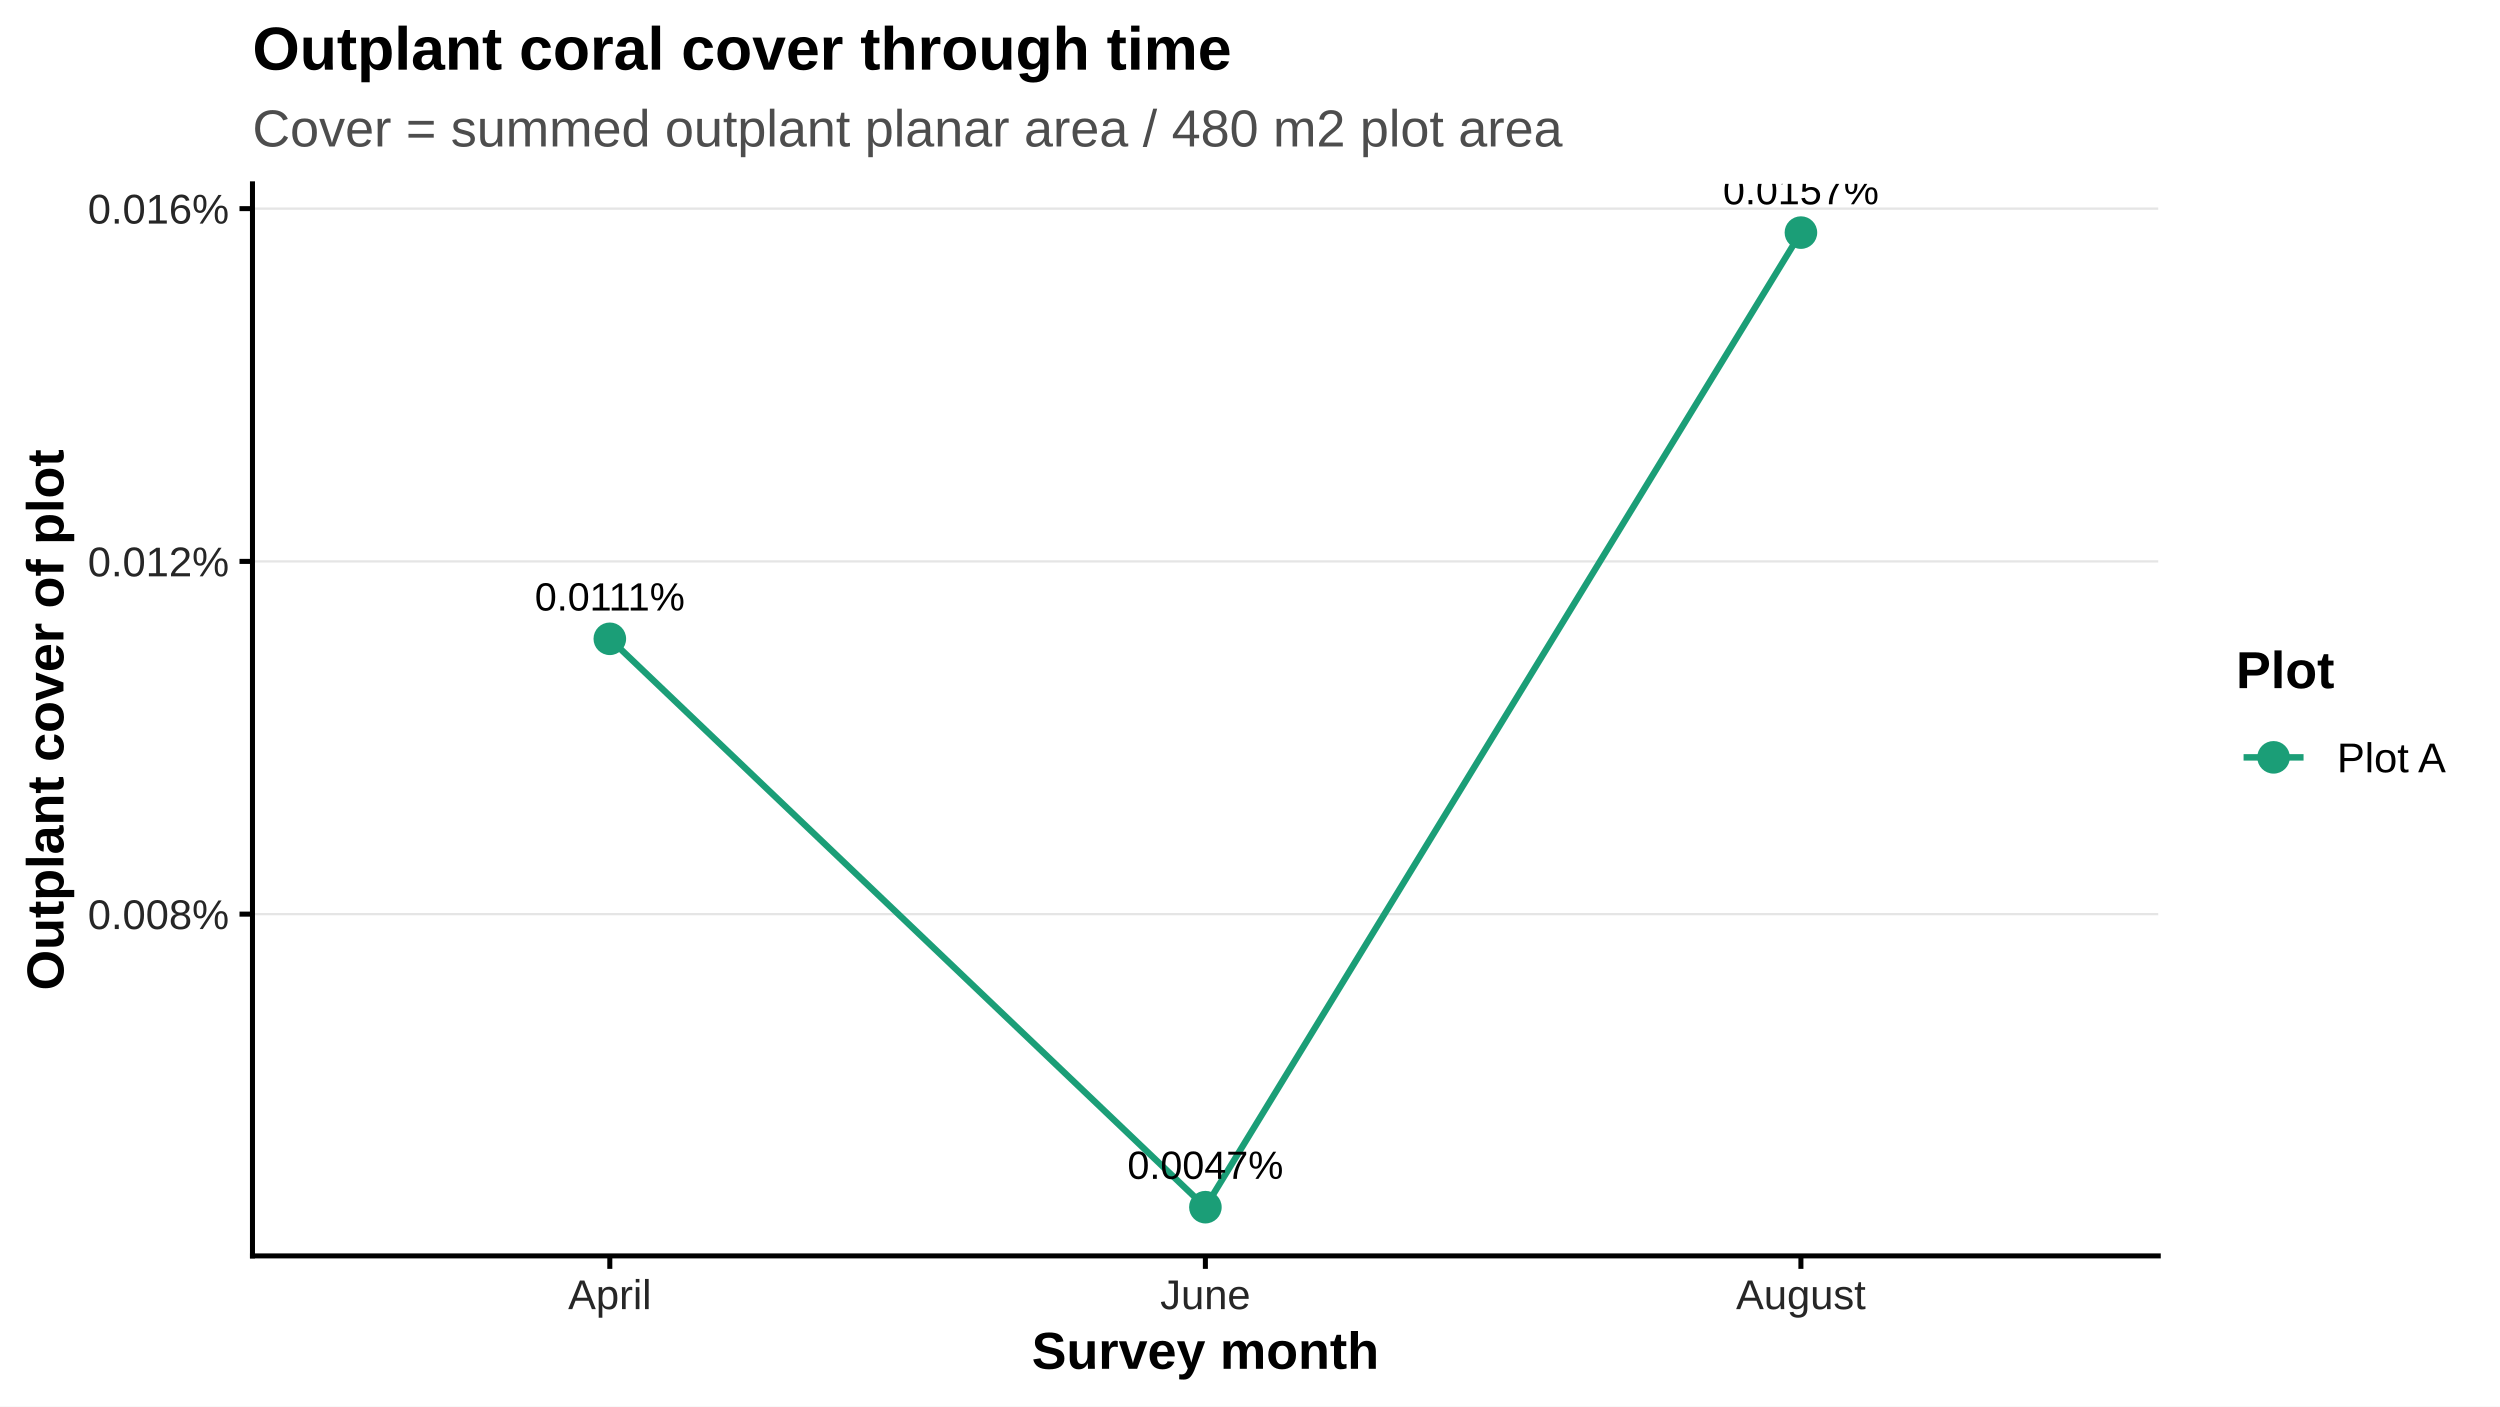
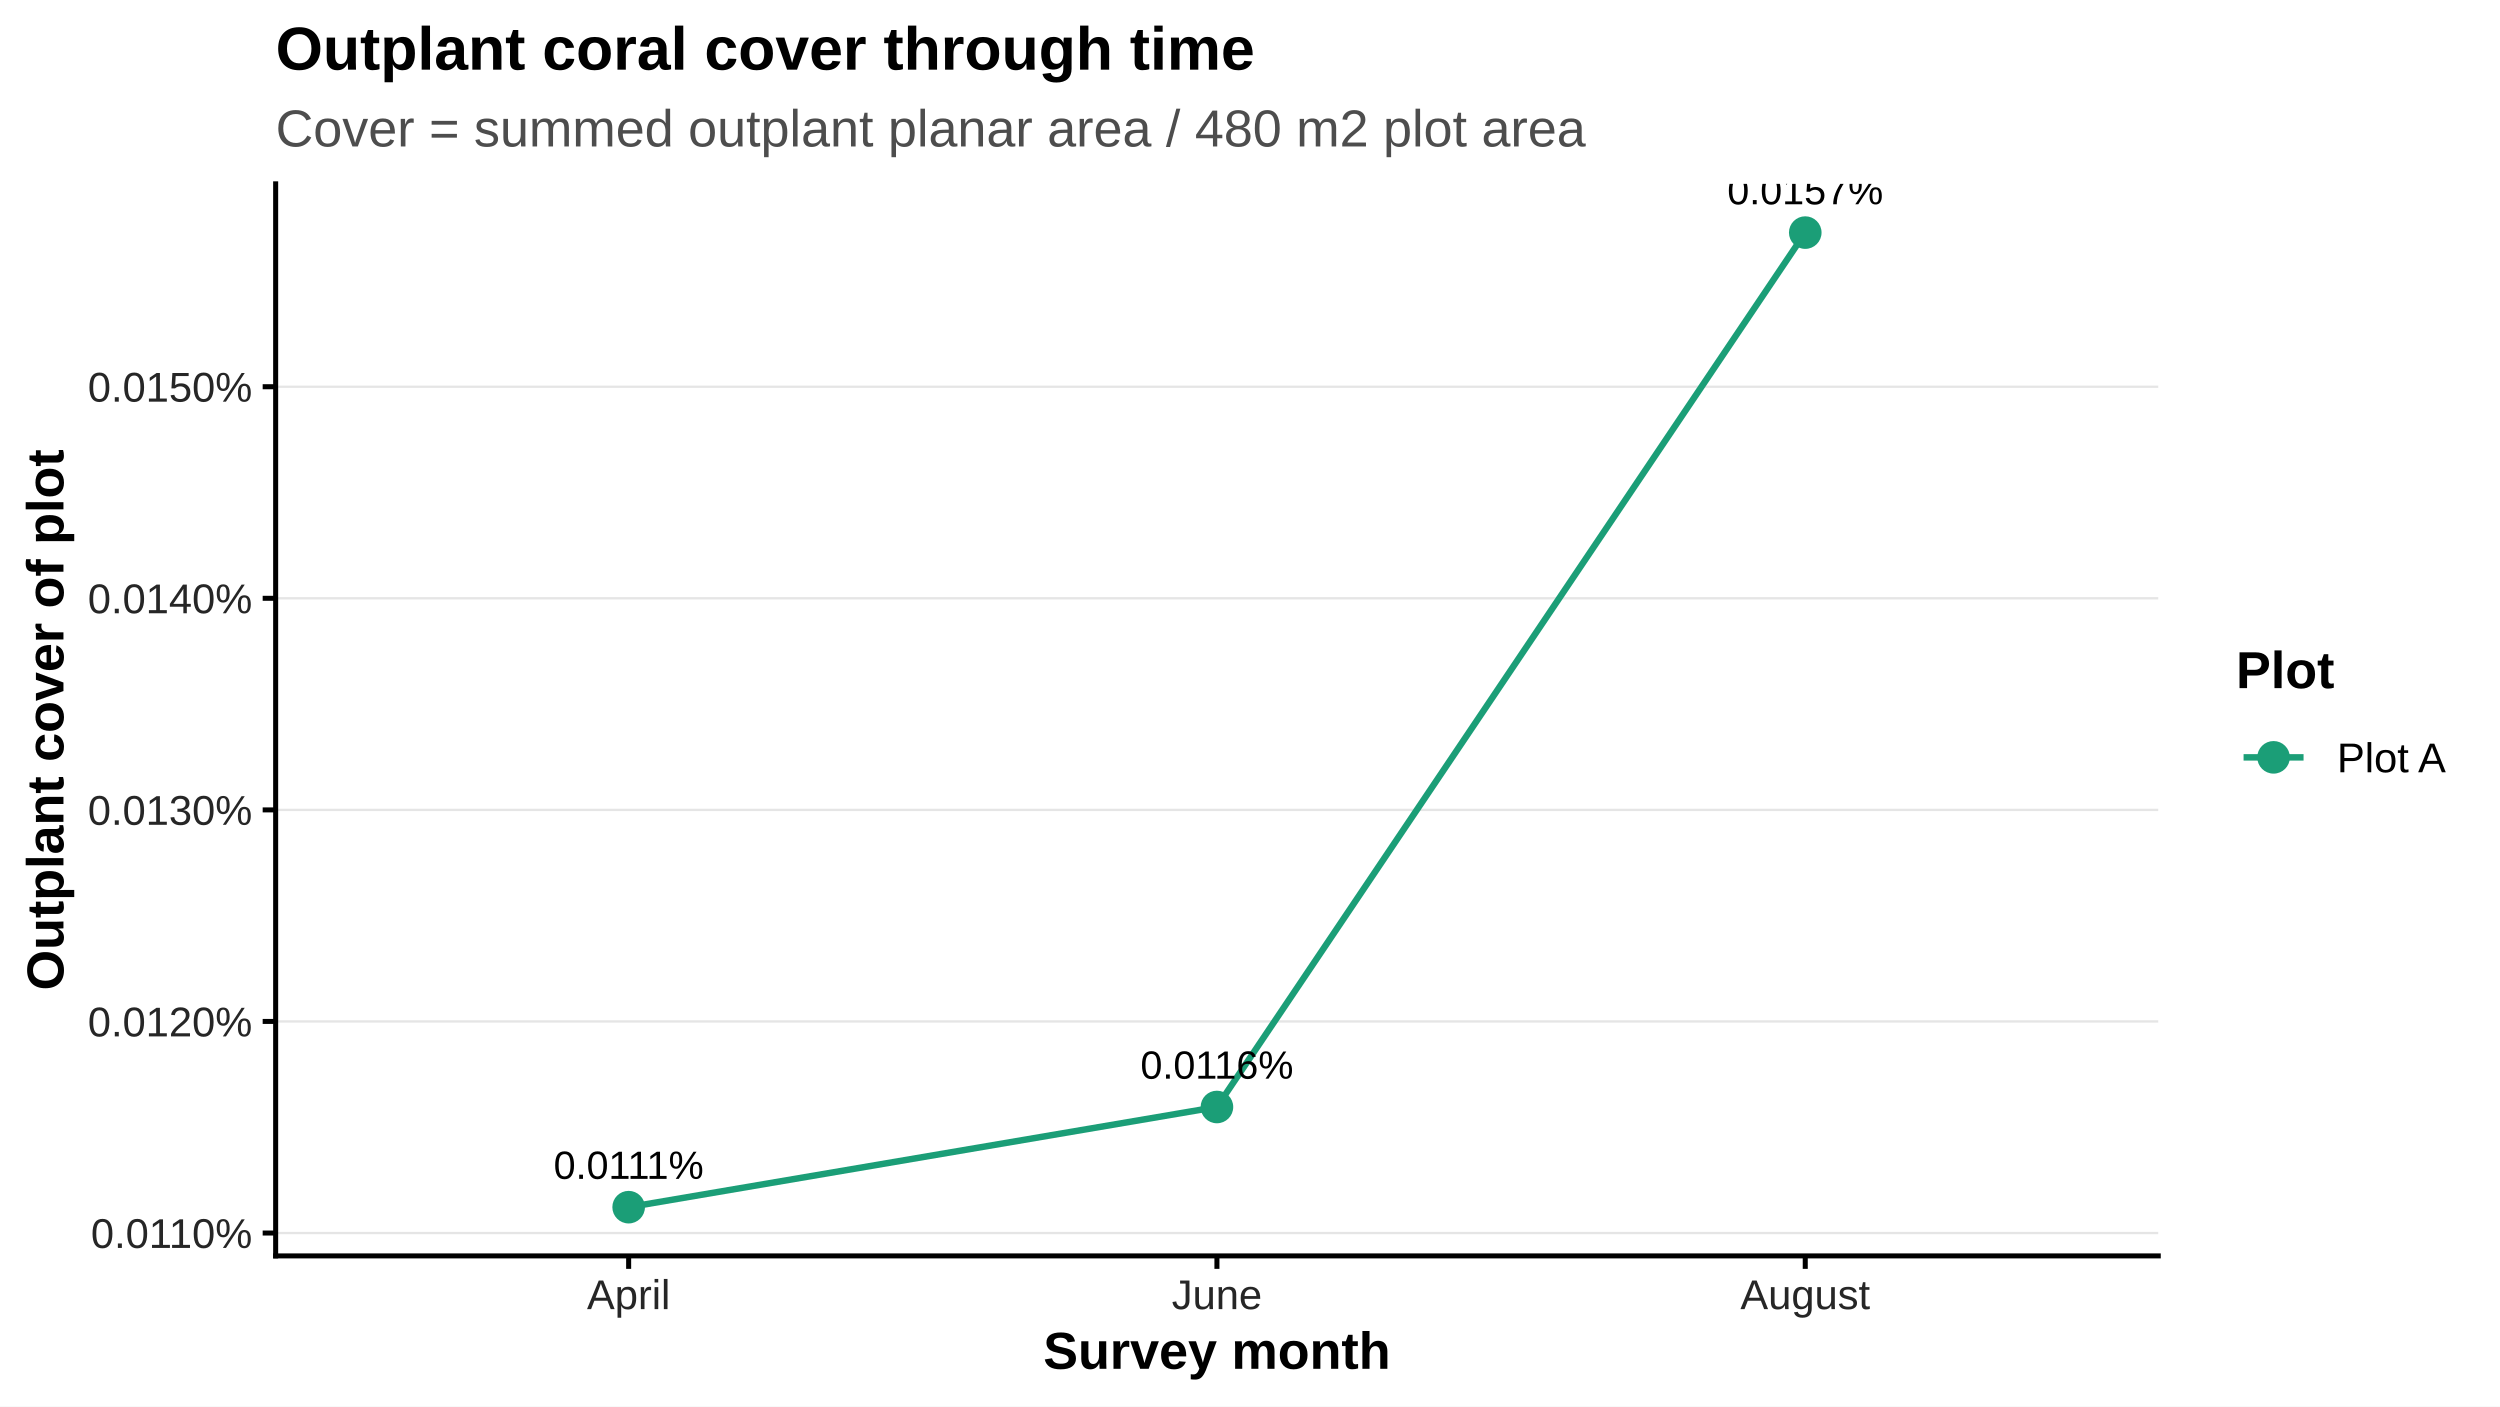
<svg xmlns="http://www.w3.org/2000/svg" class="svglite" width="576.00pt" height="324.00pt" viewBox="0 0 576.00 324.00">
  <defs>
    <style type="text/css">
    .svglite line, .svglite polyline, .svglite polygon, .svglite path, .svglite rect, .svglite circle {
      fill: none;
      stroke: #000000;
      stroke-linecap: round;
      stroke-linejoin: round;
      stroke-miterlimit: 10.00;
    }
    .svglite text {
      white-space: pre;
    }
  </style>
  </defs>
  <rect width="100%" height="100%" style="stroke: none; fill: #FFFFFF;" />
  <defs>
    <clipPath id="cpMC4wMHw1NzYuMDB8MC4wMHwzMjQuMDA=">
      <rect x="0.00" y="0.00" width="576.00" height="324.00" />
    </clipPath>
  </defs>
  <g clip-path="url(#cpMC4wMHw1NzYuMDB8MC4wMHwzMjQuMDA=)">
-     <rect x="-0" y="0.00" width="576.00" height="324.00" style="stroke-width: 1.16; stroke: #FFFFFF; fill: #FFFFFF;" />
+     <rect x="0.00" y="0.00" width="576.00" height="324.00" style="stroke-width: 1.16; stroke: #FFFFFF; fill: #FFFFFF;" />
  </g>
  <defs>
-     <clipPath id="cpNTguMTd8NDk3LjI2fDQyLjM2fDI4OS4zNg==">
-       <rect x="58.17" y="42.36" width="439.09" height="246.99" />
+     <clipPath id="cpNjMuNTF8NDk3LjI2fDQyLjM2fDI4OS4zNg==">
+       <rect x="63.51" y="42.36" width="433.75" height="246.99" />
    </clipPath>
  </defs>
-   <g clip-path="url(#cpNTguMTd8NDk3LjI2fDQyLjM2fDI4OS4zNg==)">
-     <rect x="58.17" y="42.36" width="439.09" height="246.99" style="stroke-width: 1.16; stroke: none; fill: #FFFFFF;" />
-     <polyline points="58.17,210.62 497.26,210.62 " style="stroke-width: 0.53; stroke: #E5E5E5; stroke-linecap: butt;" />
-     <polyline points="58.17,129.35 497.26,129.35 " style="stroke-width: 0.53; stroke: #E5E5E5; stroke-linecap: butt;" />
-     <polyline points="58.17,48.07 497.26,48.07 " style="stroke-width: 0.53; stroke: #E5E5E5; stroke-linecap: butt;" />
-     <polyline points="140.50,147.18 277.72,278.13 414.93,53.59 " style="stroke-width: 1.49; stroke: #1B9E77; stroke-linecap: butt;" />
-     <circle cx="140.50" cy="147.18" r="3.37" style="stroke-width: 0.77; stroke: #1B9E77; fill: #1B9E77;" />
-     <circle cx="277.72" cy="278.13" r="3.37" style="stroke-width: 0.77; stroke: #1B9E77; fill: #1B9E77;" />
-     <circle cx="414.93" cy="53.59" r="3.37" style="stroke-width: 0.77; stroke: #1B9E77; fill: #1B9E77;" />
-     <text x="140.50" y="140.66" text-anchor="middle" style="font-size: 9.10px; font-family: &quot;Arial&quot;;" textLength="35.88px" lengthAdjust="spacingAndGlyphs">0.0111%</text>
-     <text x="277.72" y="271.61" text-anchor="middle" style="font-size: 9.10px; font-family: &quot;Arial&quot;;" textLength="35.88px" lengthAdjust="spacingAndGlyphs">0.0047%</text>
-     <text x="414.93" y="47.07" text-anchor="middle" style="font-size: 9.10px; font-family: &quot;Arial&quot;;" textLength="35.88px" lengthAdjust="spacingAndGlyphs">0.0157%</text>
+   <g clip-path="url(#cpNjMuNTF8NDk3LjI2fDQyLjM2fDI4OS4zNg==)">
+     <rect x="63.51" y="42.36" width="433.75" height="246.99" style="stroke-width: 1.16; stroke: none; fill: #FFFFFF;" />
+     <polyline points="63.51,284.09 497.26,284.09 " style="stroke-width: 0.53; stroke: #E5E5E5; stroke-linecap: butt;" />
+     <polyline points="63.51,235.34 497.26,235.34 " style="stroke-width: 0.53; stroke: #E5E5E5; stroke-linecap: butt;" />
+     <polyline points="63.51,186.60 497.26,186.60 " style="stroke-width: 0.53; stroke: #E5E5E5; stroke-linecap: butt;" />
+     <polyline points="63.51,137.85 497.26,137.85 " style="stroke-width: 0.53; stroke: #E5E5E5; stroke-linecap: butt;" />
+     <polyline points="63.51,89.10 497.26,89.10 " style="stroke-width: 0.53; stroke: #E5E5E5; stroke-linecap: butt;" />
+     <polyline points="144.84,278.13 280.38,255.05 415.93,53.59 " style="stroke-width: 1.49; stroke: #1B9E77; stroke-linecap: butt;" />
+     <circle cx="144.84" cy="278.13" r="3.37" style="stroke-width: 0.77; stroke: #1B9E77; fill: #1B9E77;" />
+     <circle cx="280.38" cy="255.05" r="3.37" style="stroke-width: 0.77; stroke: #1B9E77; fill: #1B9E77;" />
+     <circle cx="415.93" cy="53.59" r="3.37" style="stroke-width: 0.77; stroke: #1B9E77; fill: #1B9E77;" />
+     <text x="144.84" y="271.61" text-anchor="middle" style="font-size: 9.10px; font-family: &quot;Arial&quot;;" textLength="35.88px" lengthAdjust="spacingAndGlyphs">0.0111%</text>
+     <text x="280.38" y="248.53" text-anchor="middle" style="font-size: 9.10px; font-family: &quot;Arial&quot;;" textLength="35.88px" lengthAdjust="spacingAndGlyphs">0.0116%</text>
+     <text x="415.93" y="47.07" text-anchor="middle" style="font-size: 9.10px; font-family: &quot;Arial&quot;;" textLength="35.88px" lengthAdjust="spacingAndGlyphs">0.0157%</text>
  </g>
  <g clip-path="url(#cpMC4wMHw1NzYuMDB8MC4wMHwzMjQuMDA=)">
-     <polyline points="58.17,289.36 58.17,42.36 " style="stroke-width: 1.16; stroke-linecap: square;" />
-     <text x="52.79" y="214.06" text-anchor="end" style="font-size: 9.60px;fill: #262626; font-family: &quot;Arial&quot;;" textLength="32.54px" lengthAdjust="spacingAndGlyphs">0.008%</text>
-     <text x="52.79" y="132.79" text-anchor="end" style="font-size: 9.60px;fill: #262626; font-family: &quot;Arial&quot;;" textLength="32.54px" lengthAdjust="spacingAndGlyphs">0.012%</text>
-     <text x="52.79" y="51.51" text-anchor="end" style="font-size: 9.60px;fill: #262626; font-family: &quot;Arial&quot;;" textLength="32.54px" lengthAdjust="spacingAndGlyphs">0.016%</text>
-     <polyline points="55.18,210.62 58.17,210.62 " style="stroke-width: 1.16; stroke-linecap: butt;" />
-     <polyline points="55.18,129.35 58.17,129.35 " style="stroke-width: 1.16; stroke-linecap: butt;" />
-     <polyline points="55.18,48.07 58.17,48.07 " style="stroke-width: 1.16; stroke-linecap: butt;" />
-     <polyline points="58.17,289.36 497.26,289.36 " style="stroke-width: 1.16; stroke-linecap: square;" />
-     <polyline points="140.50,292.35 140.50,289.36 " style="stroke-width: 1.16; stroke-linecap: butt;" />
-     <polyline points="277.72,292.35 277.72,289.36 " style="stroke-width: 1.16; stroke-linecap: butt;" />
-     <polyline points="414.93,292.35 414.93,289.36 " style="stroke-width: 1.16; stroke-linecap: butt;" />
-     <text x="140.50" y="301.62" text-anchor="middle" style="font-size: 9.60px;fill: #262626; font-family: &quot;Arial&quot;;" textLength="19.20px" lengthAdjust="spacingAndGlyphs">April</text>
-     <text x="277.72" y="301.62" text-anchor="middle" style="font-size: 9.60px;fill: #262626; font-family: &quot;Arial&quot;;" textLength="20.80px" lengthAdjust="spacingAndGlyphs">June</text>
-     <text x="414.93" y="301.62" text-anchor="middle" style="font-size: 9.60px;fill: #262626; font-family: &quot;Arial&quot;;" textLength="29.87px" lengthAdjust="spacingAndGlyphs">August</text>
-     <text x="277.72" y="315.37" text-anchor="middle" style="font-size: 12.00px; font-weight: bold; font-family: &quot;Arial&quot;;" textLength="80.02px" lengthAdjust="spacingAndGlyphs">Survey month</text>
+     <polyline points="63.51,289.36 63.51,42.36 " style="stroke-width: 1.16; stroke-linecap: square;" />
+     <text x="58.13" y="287.53" text-anchor="end" style="font-size: 9.60px;fill: #262626; font-family: &quot;Arial&quot;;" textLength="37.87px" lengthAdjust="spacingAndGlyphs">0.0110%</text>
+     <text x="58.13" y="238.79" text-anchor="end" style="font-size: 9.60px;fill: #262626; font-family: &quot;Arial&quot;;" textLength="37.87px" lengthAdjust="spacingAndGlyphs">0.0120%</text>
+     <text x="58.13" y="190.04" text-anchor="end" style="font-size: 9.60px;fill: #262626; font-family: &quot;Arial&quot;;" textLength="37.87px" lengthAdjust="spacingAndGlyphs">0.0130%</text>
+     <text x="58.13" y="141.29" text-anchor="end" style="font-size: 9.60px;fill: #262626; font-family: &quot;Arial&quot;;" textLength="37.87px" lengthAdjust="spacingAndGlyphs">0.0140%</text>
+     <text x="58.13" y="92.54" text-anchor="end" style="font-size: 9.60px;fill: #262626; font-family: &quot;Arial&quot;;" textLength="37.87px" lengthAdjust="spacingAndGlyphs">0.0150%</text>
+     <polyline points="60.52,284.09 63.51,284.09 " style="stroke-width: 1.16; stroke-linecap: butt;" />
+     <polyline points="60.52,235.34 63.51,235.34 " style="stroke-width: 1.16; stroke-linecap: butt;" />
+     <polyline points="60.52,186.60 63.51,186.60 " style="stroke-width: 1.16; stroke-linecap: butt;" />
+     <polyline points="60.52,137.85 63.51,137.85 " style="stroke-width: 1.16; stroke-linecap: butt;" />
+     <polyline points="60.52,89.10 63.51,89.10 " style="stroke-width: 1.16; stroke-linecap: butt;" />
+     <polyline points="63.51,289.36 497.26,289.36 " style="stroke-width: 1.16; stroke-linecap: square;" />
+     <polyline points="144.84,292.35 144.84,289.36 " style="stroke-width: 1.16; stroke-linecap: butt;" />
+     <polyline points="280.38,292.35 280.38,289.36 " style="stroke-width: 1.16; stroke-linecap: butt;" />
+     <polyline points="415.93,292.35 415.93,289.36 " style="stroke-width: 1.16; stroke-linecap: butt;" />
+     <text x="144.84" y="301.62" text-anchor="middle" style="font-size: 9.60px;fill: #262626; font-family: &quot;Arial&quot;;" textLength="19.20px" lengthAdjust="spacingAndGlyphs">April</text>
+     <text x="280.38" y="301.62" text-anchor="middle" style="font-size: 9.60px;fill: #262626; font-family: &quot;Arial&quot;;" textLength="20.80px" lengthAdjust="spacingAndGlyphs">June</text>
+     <text x="415.93" y="301.62" text-anchor="middle" style="font-size: 9.60px;fill: #262626; font-family: &quot;Arial&quot;;" textLength="29.87px" lengthAdjust="spacingAndGlyphs">August</text>
+     <text x="280.38" y="315.37" text-anchor="middle" style="font-size: 12.00px; font-weight: bold; font-family: &quot;Arial&quot;;" textLength="80.02px" lengthAdjust="spacingAndGlyphs">Survey month</text>
    <text transform="translate(14.62,165.86) rotate(-90)" text-anchor="middle" style="font-size: 12.00px; font-weight: bold; font-family: &quot;Arial&quot;;" textLength="124.67px" lengthAdjust="spacingAndGlyphs">Outplant cover of plot</text>
    <rect x="509.21" y="142.61" width="60.81" height="46.50" style="stroke-width: 1.16; stroke: none; fill: #FFFFFF;" />
    <text x="515.19" y="158.55" style="font-size: 12.00px; font-weight: bold; font-family: &quot;Arial&quot;;" textLength="22.67px" lengthAdjust="spacingAndGlyphs">Plot</text>
    <rect x="515.19" y="165.85" width="17.28" height="17.28" style="stroke-width: 1.16; stroke: none; fill: #FFFFFF;" />
    <line x1="516.92" y1="174.49" x2="530.74" y2="174.49" style="stroke-width: 1.49; stroke: #1B9E77; stroke-linecap: butt;" />
    <circle cx="523.83" cy="174.49" r="3.37" style="stroke-width: 0.77; stroke: #1B9E77; fill: #1B9E77;" />
    <text x="538.45" y="177.93" style="font-size: 9.60px; font-family: &quot;Arial&quot;;" textLength="25.60px" lengthAdjust="spacingAndGlyphs">Plot A</text>
-     <text x="58.17" y="33.74" style="font-size: 12.00px;fill: #4D4D4D; font-family: &quot;Arial&quot;;" textLength="301.83px" lengthAdjust="spacingAndGlyphs">Cover = summed outplant planar area / 480 m2 plot area</text>
-     <text x="58.17" y="16.05" style="font-size: 14.00px; font-weight: bold; font-family: &quot;Arial&quot;;" textLength="225.48px" lengthAdjust="spacingAndGlyphs">Outplant coral cover through time</text>
+     <text x="63.51" y="33.74" style="font-size: 12.00px;fill: #4D4D4D; font-family: &quot;Arial&quot;;" textLength="301.83px" lengthAdjust="spacingAndGlyphs">Cover = summed outplant planar area / 480 m2 plot area</text>
+     <text x="63.51" y="16.05" style="font-size: 14.00px; font-weight: bold; font-family: &quot;Arial&quot;;" textLength="225.48px" lengthAdjust="spacingAndGlyphs">Outplant coral cover through time</text>
  </g>
</svg>
